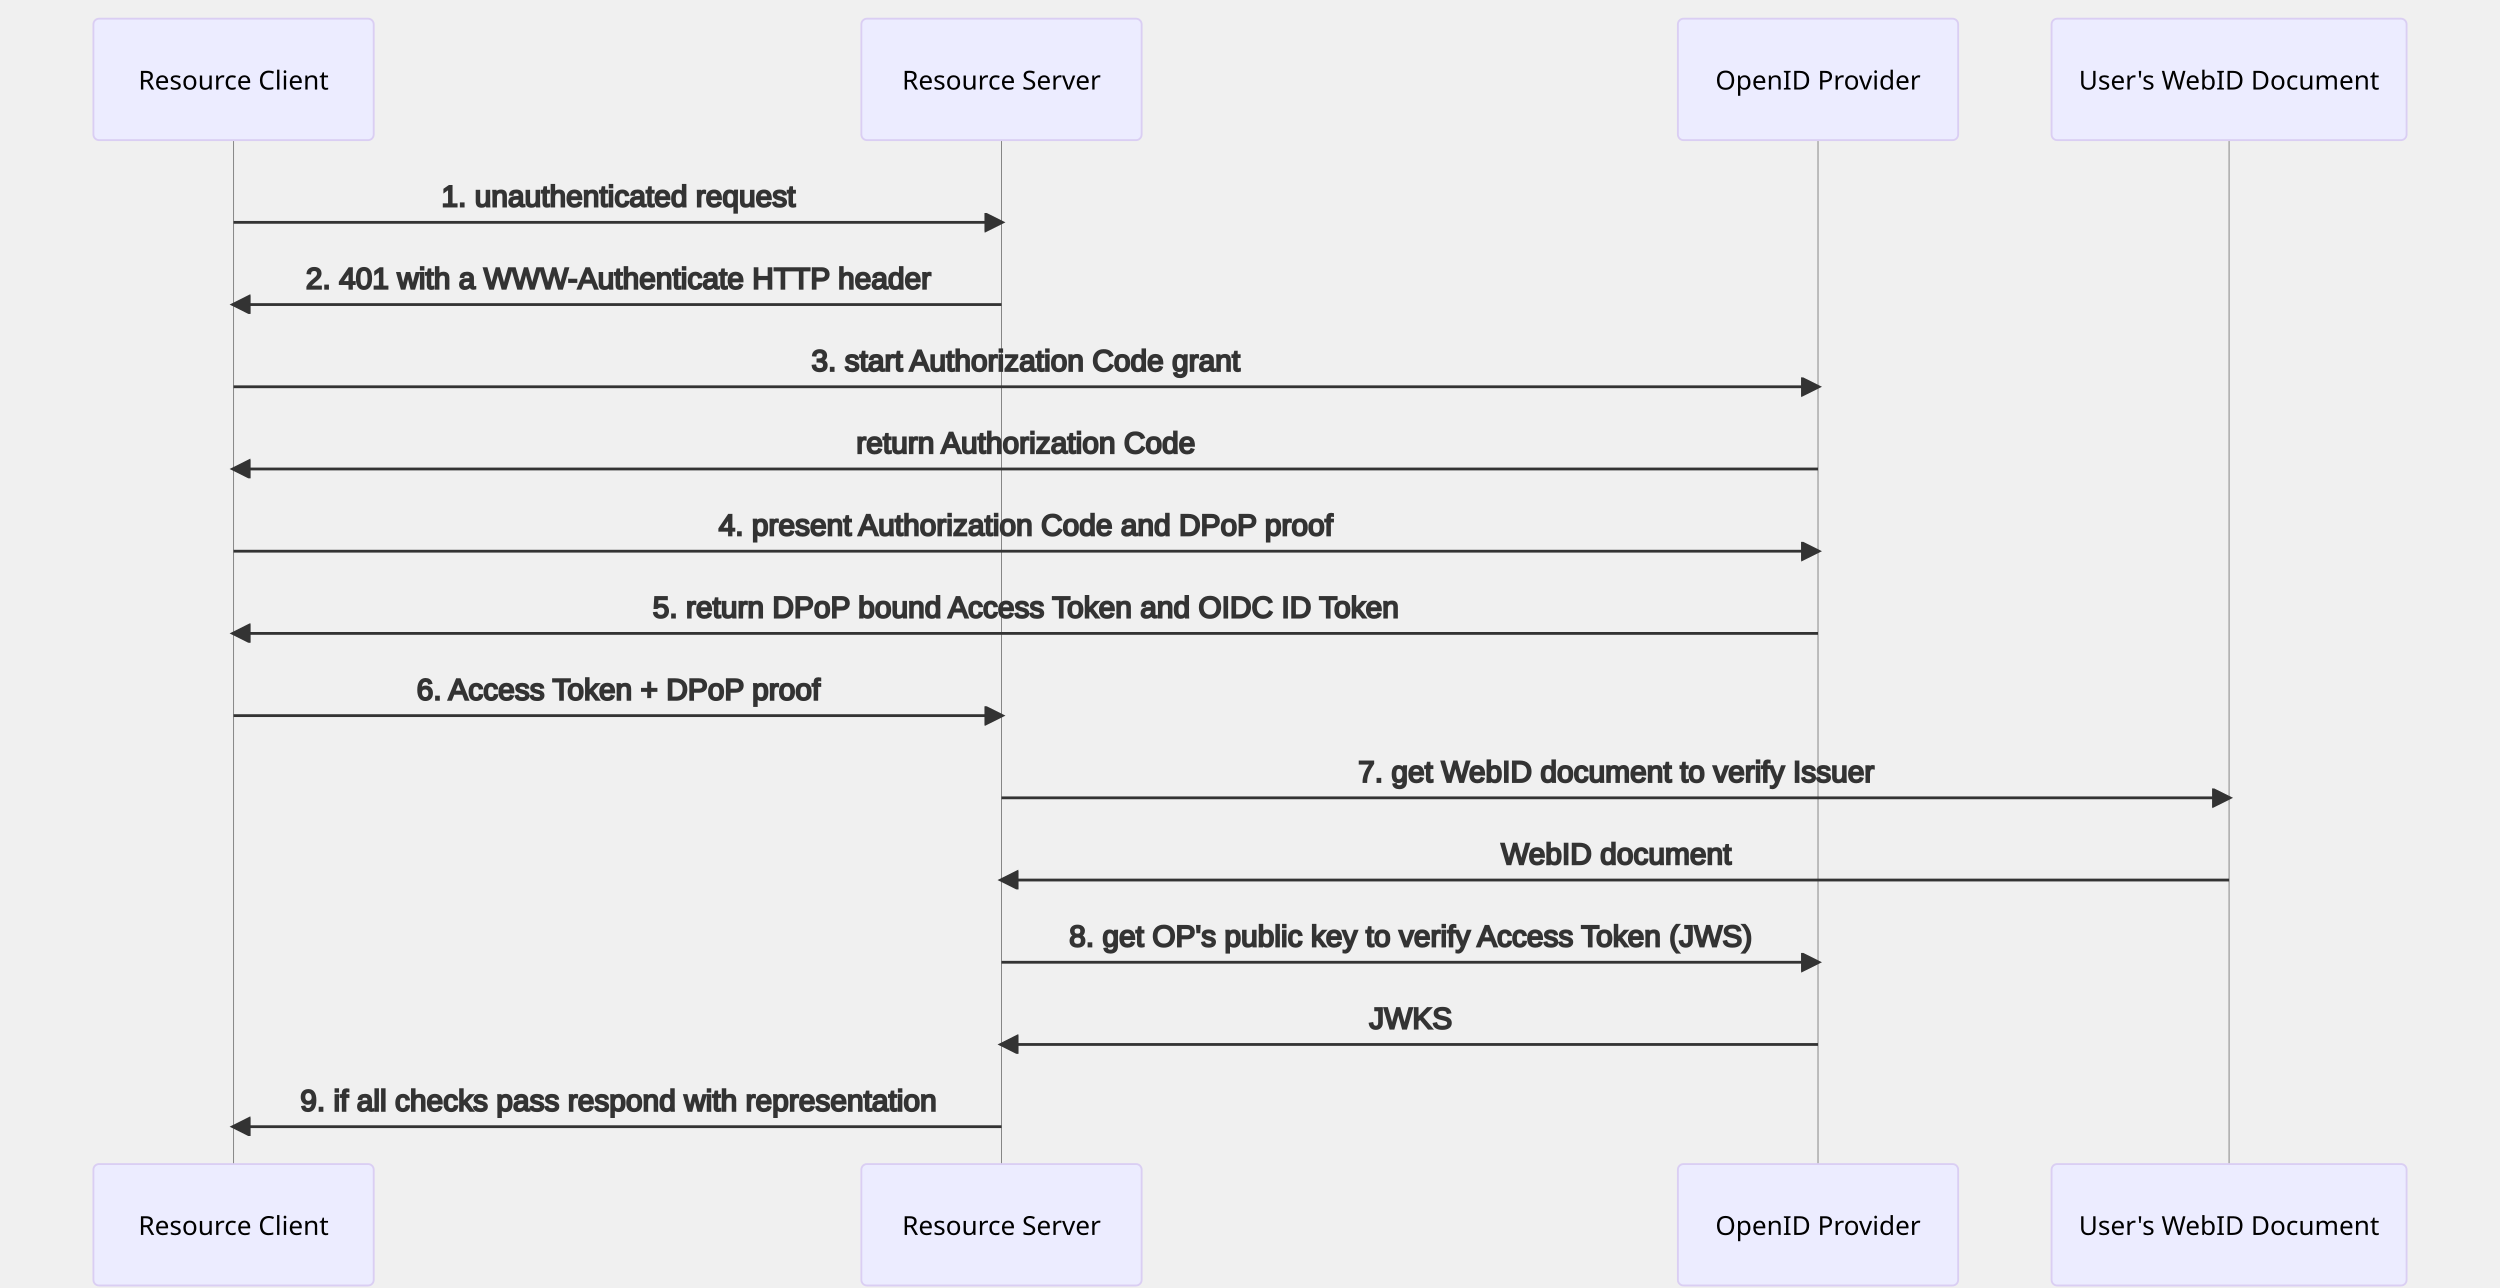
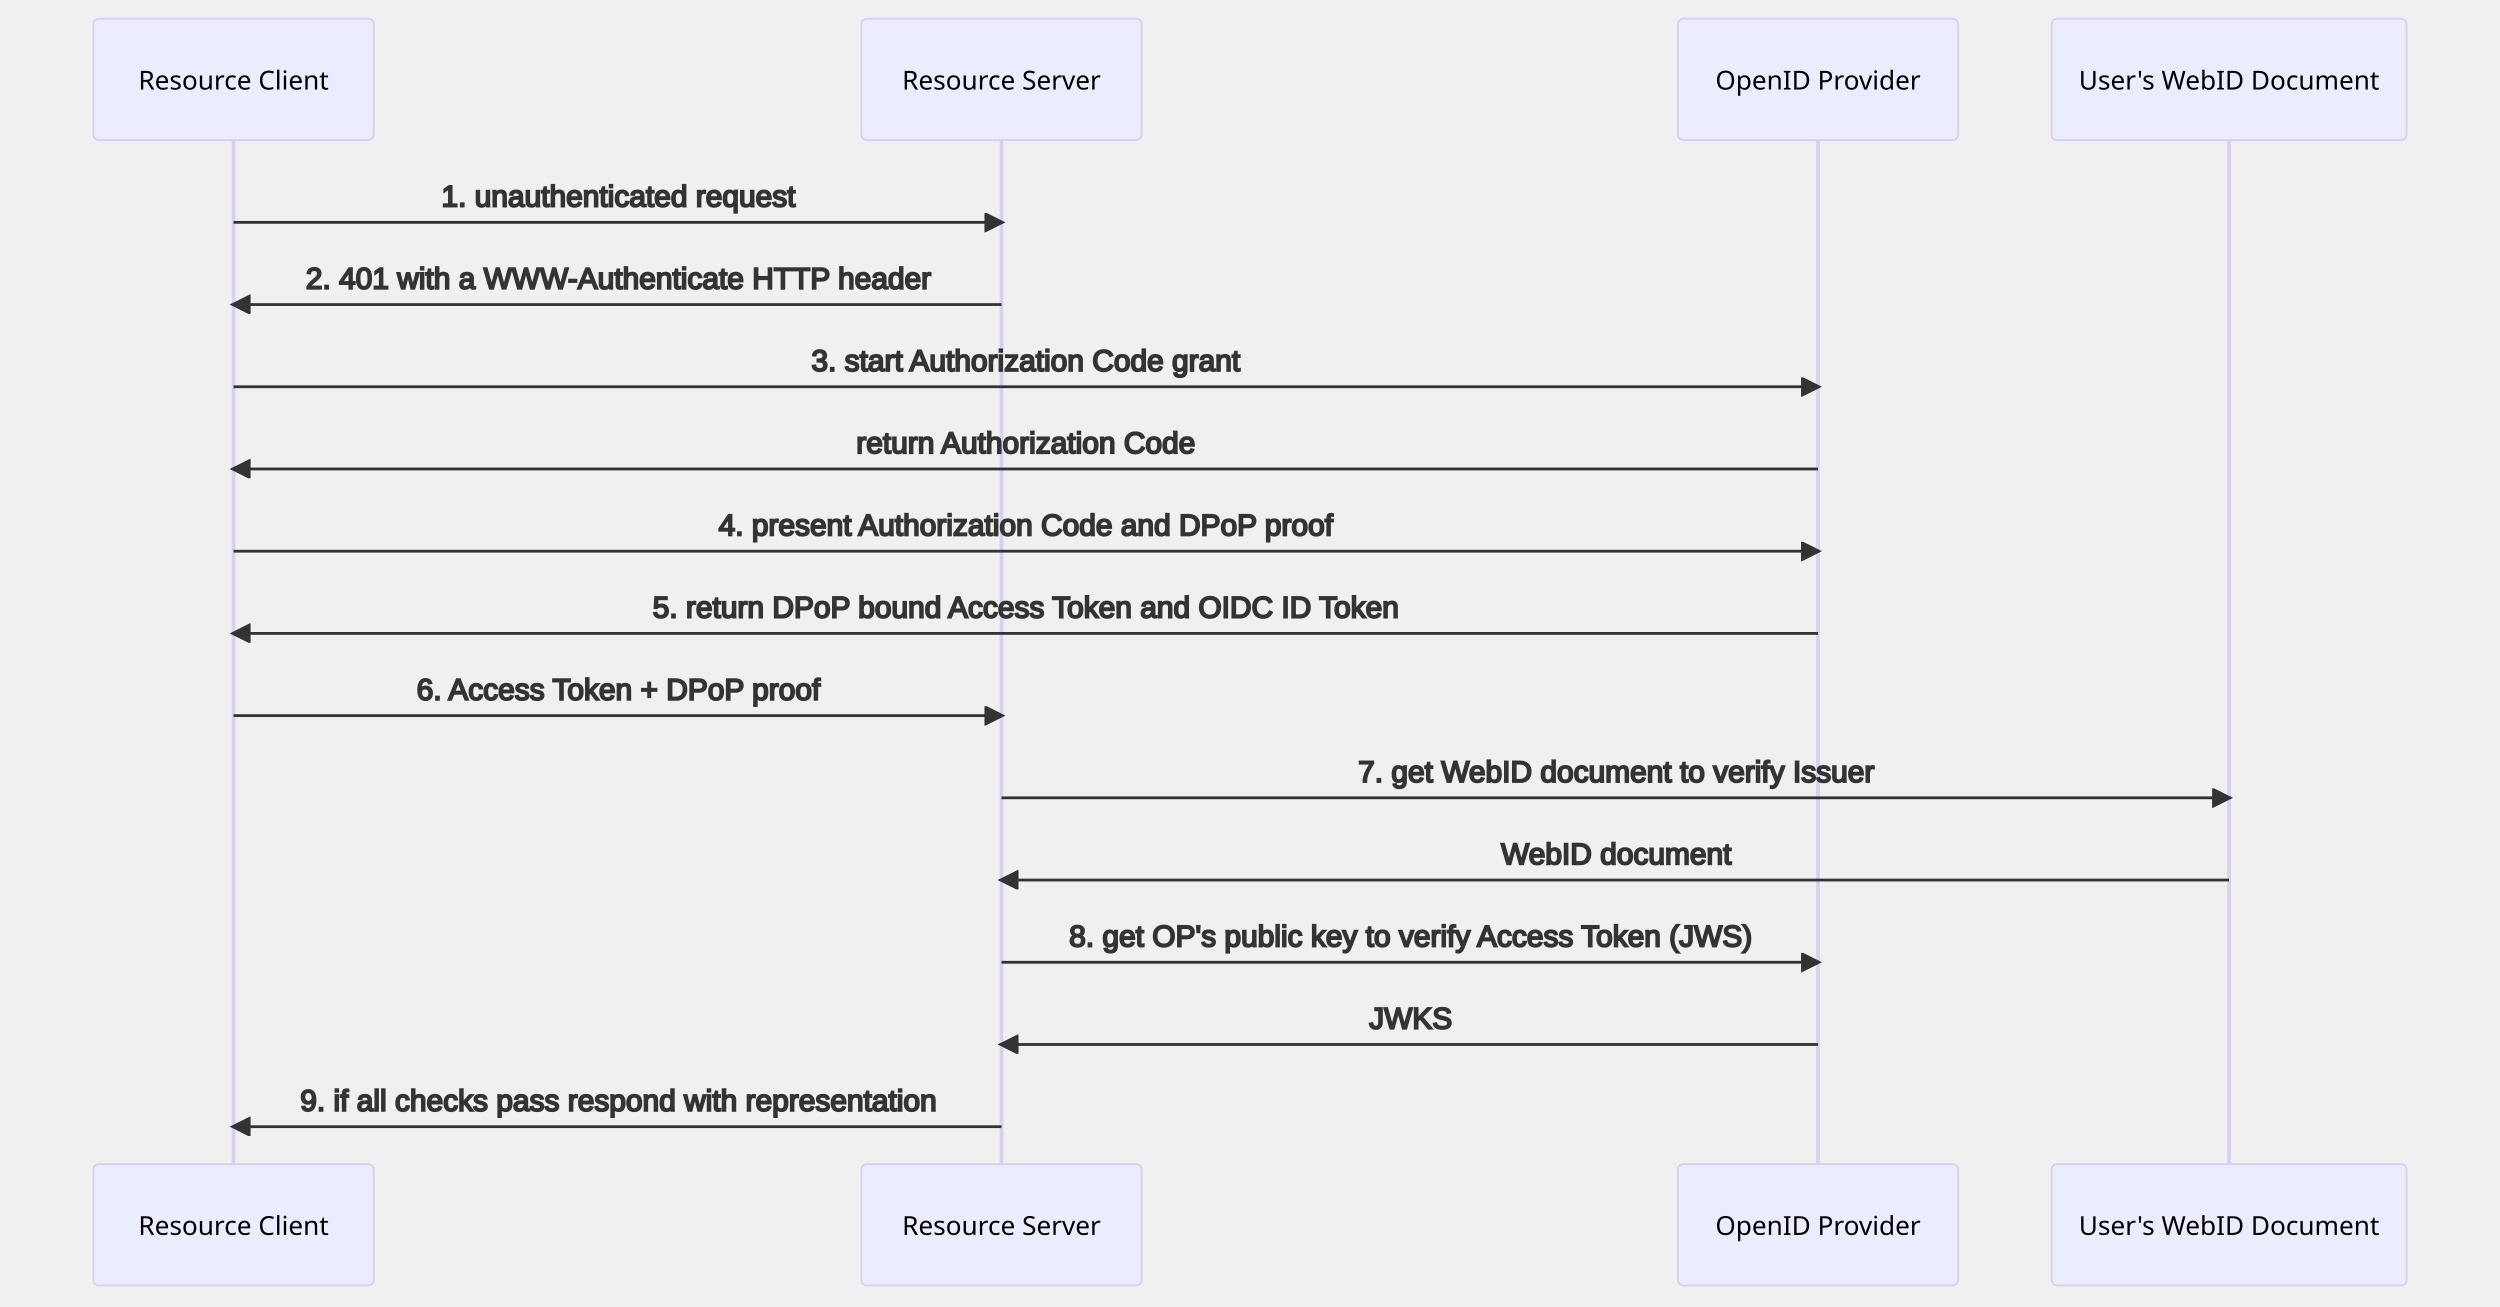
- <svg xmlns="http://www.w3.org/2000/svg" id="mermaid-1631544387215" width="100%" height="689" style="max-width: 1338px;" viewBox="-50 -10 1338 689">
-   <style>#mermaid-1631544387215 {font-family:"trebuchet ms",verdana,arial,sans-serif;font-size:16px;fill:#333;}#mermaid-1631544387215 .error-icon{fill:#552222;}#mermaid-1631544387215 .error-text{fill:#552222;stroke:#552222;}#mermaid-1631544387215 .edge-thickness-normal{stroke-width:2px;}#mermaid-1631544387215 .edge-thickness-thick{stroke-width:3.5px;}#mermaid-1631544387215 .edge-pattern-solid{stroke-dasharray:0;}#mermaid-1631544387215 .edge-pattern-dashed{stroke-dasharray:3;}#mermaid-1631544387215 .edge-pattern-dotted{stroke-dasharray:2;}#mermaid-1631544387215 .marker{fill:#333333;stroke:#333333;}#mermaid-1631544387215 .marker.cross{stroke:#333333;}#mermaid-1631544387215 svg{font-family:"trebuchet ms",verdana,arial,sans-serif;font-size:16px;}#mermaid-1631544387215 .actor{stroke:hsl(259.626, 59.777%, 87.902%);fill:#ECECFF;}#mermaid-1631544387215 text.actor&gt;tspan{fill:black;stroke:none;}#mermaid-1631544387215 .actor-line{stroke:grey;}#mermaid-1631544387215 .messageLine0{stroke-width:1.5;stroke-dasharray:none;stroke:#333;}#mermaid-1631544387215 .messageLine1{stroke-width:1.5;stroke-dasharray:2,2;stroke:#333;}#mermaid-1631544387215 #arrowhead path{fill:#333;stroke:#333;}#mermaid-1631544387215 .sequenceNumber{fill:white;}#mermaid-1631544387215 #sequencenumber{fill:#333;}#mermaid-1631544387215 #crosshead path{fill:#333;stroke:#333;}#mermaid-1631544387215 .messageText{fill:#333;stroke:#333;}#mermaid-1631544387215 .labelBox{stroke:hsl(259.626, 59.777%, 87.902%);fill:#ECECFF;}#mermaid-1631544387215 .labelText,#mermaid-1631544387215 .labelText&gt;tspan{fill:black;stroke:none;}#mermaid-1631544387215 .loopText,#mermaid-1631544387215 .loopText&gt;tspan{fill:black;stroke:none;}#mermaid-1631544387215 .loopLine{stroke-width:2px;stroke-dasharray:2,2;stroke:hsl(259.626, 59.777%, 87.902%);fill:hsl(259.626, 59.777%, 87.902%);}#mermaid-1631544387215 .note{stroke:#aaaa33;fill:#fff5ad;}#mermaid-1631544387215 .noteText,#mermaid-1631544387215 .noteText&gt;tspan{fill:black;stroke:none;}#mermaid-1631544387215 .activation0{fill:#f4f4f4;stroke:#666;}#mermaid-1631544387215 .activation1{fill:#f4f4f4;stroke:#666;}#mermaid-1631544387215 .activation2{fill:#f4f4f4;stroke:#666;}#mermaid-1631544387215 :root{--mermaid-font-family:"trebuchet ms",verdana,arial,sans-serif;}</style>
+ <svg xmlns="http://www.w3.org/2000/svg" id="mermaid-1633358193986" width="100%" height="699" style="max-width: 1338px;" viewBox="-50 -10 1338 699">
+   <style>#mermaid-1633358193986 {font-family:"trebuchet ms",verdana,arial,sans-serif;font-size:16px;fill:#333;}#mermaid-1633358193986 .error-icon{fill:#552222;}#mermaid-1633358193986 .error-text{fill:#552222;stroke:#552222;}#mermaid-1633358193986 .edge-thickness-normal{stroke-width:2px;}#mermaid-1633358193986 .edge-thickness-thick{stroke-width:3.5px;}#mermaid-1633358193986 .edge-pattern-solid{stroke-dasharray:0;}#mermaid-1633358193986 .edge-pattern-dashed{stroke-dasharray:3;}#mermaid-1633358193986 .edge-pattern-dotted{stroke-dasharray:2;}#mermaid-1633358193986 .marker{fill:#333333;stroke:#333333;}#mermaid-1633358193986 .marker.cross{stroke:#333333;}#mermaid-1633358193986 svg{font-family:"trebuchet ms",verdana,arial,sans-serif;font-size:16px;}#mermaid-1633358193986 .actor{stroke:hsl(259.626, 59.777%, 87.902%);fill:#ECECFF;}#mermaid-1633358193986 text.actor&gt;tspan{fill:black;stroke:none;}#mermaid-1633358193986 .actor-line{stroke:grey;}#mermaid-1633358193986 .messageLine0{stroke-width:1.5;stroke-dasharray:none;stroke:#333;}#mermaid-1633358193986 .messageLine1{stroke-width:1.5;stroke-dasharray:2,2;stroke:#333;}#mermaid-1633358193986 #arrowhead path{fill:#333;stroke:#333;}#mermaid-1633358193986 .sequenceNumber{fill:white;}#mermaid-1633358193986 #sequencenumber{fill:#333;}#mermaid-1633358193986 #crosshead path{fill:#333;stroke:#333;}#mermaid-1633358193986 .messageText{fill:#333;stroke:#333;}#mermaid-1633358193986 .labelBox{stroke:hsl(259.626, 59.777%, 87.902%);fill:#ECECFF;}#mermaid-1633358193986 .labelText,#mermaid-1633358193986 .labelText&gt;tspan{fill:black;stroke:none;}#mermaid-1633358193986 .loopText,#mermaid-1633358193986 .loopText&gt;tspan{fill:black;stroke:none;}#mermaid-1633358193986 .loopLine{stroke-width:2px;stroke-dasharray:2,2;stroke:hsl(259.626, 59.777%, 87.902%);fill:hsl(259.626, 59.777%, 87.902%);}#mermaid-1633358193986 .note{stroke:#aaaa33;fill:#fff5ad;}#mermaid-1633358193986 .noteText,#mermaid-1633358193986 .noteText&gt;tspan{fill:black;stroke:none;}#mermaid-1633358193986 .activation0{fill:#f4f4f4;stroke:#666;}#mermaid-1633358193986 .activation1{fill:#f4f4f4;stroke:#666;}#mermaid-1633358193986 .activation2{fill:#f4f4f4;stroke:#666;}#mermaid-1633358193986 .actor-man line{stroke:hsl(259.626, 59.777%, 87.902%);fill:#ECECFF;}#mermaid-1633358193986 .actor-man circle,#mermaid-1633358193986 line{stroke:hsl(259.626, 59.777%, 87.902%);fill:#ECECFF;stroke-width:2px;}#mermaid-1633358193986 :root{--mermaid-font-family:"trebuchet ms",verdana,arial,sans-serif;}</style>
  <g />
  <g>
-     <line id="actor0" x1="75" y1="5" x2="75" y2="678" class="actor-line" stroke-width="0.5px" stroke="#999" />
+     <line id="actor0" x1="75" y1="5" x2="75" y2="633" class="200" stroke-width="0.5px" stroke="#999" />
    <rect x="0" y="0" fill="#eaeaea" stroke="#666" width="150" height="65" rx="3" ry="3" class="actor" />
    <text x="75" y="32.5" dominant-baseline="central" alignment-baseline="central" class="actor" style="text-anchor: middle; font-size: 14px; font-weight: 400; font-family: Open-Sans, sans-serif;">
      <tspan x="75" dy="0">Resource Client</tspan>
    </text>
  </g>
  <g>
-     <line id="actor1" x1="486" y1="5" x2="486" y2="678" class="actor-line" stroke-width="0.5px" stroke="#999" />
+     <line id="actor1" x1="486" y1="5" x2="486" y2="633" class="200" stroke-width="0.5px" stroke="#999" />
    <rect x="411" y="0" fill="#eaeaea" stroke="#666" width="150" height="65" rx="3" ry="3" class="actor" />
    <text x="486" y="32.5" dominant-baseline="central" alignment-baseline="central" class="actor" style="text-anchor: middle; font-size: 14px; font-weight: 400; font-family: Open-Sans, sans-serif;">
      <tspan x="486" dy="0">Resource Server</tspan>
    </text>
  </g>
  <g>
-     <line id="actor2" x1="923" y1="5" x2="923" y2="678" class="actor-line" stroke-width="0.5px" stroke="#999" />
+     <line id="actor2" x1="923" y1="5" x2="923" y2="633" class="200" stroke-width="0.5px" stroke="#999" />
    <rect x="848" y="0" fill="#eaeaea" stroke="#666" width="150" height="65" rx="3" ry="3" class="actor" />
    <text x="923" y="32.5" dominant-baseline="central" alignment-baseline="central" class="actor" style="text-anchor: middle; font-size: 14px; font-weight: 400; font-family: Open-Sans, sans-serif;">
      <tspan x="923" dy="0">OpenID Provider</tspan>
    </text>
  </g>
  <g>
-     <line id="actor3" x1="1143" y1="5" x2="1143" y2="678" class="actor-line" stroke-width="0.5px" stroke="#999" />
+     <line id="actor3" x1="1143" y1="5" x2="1143" y2="633" class="200" stroke-width="0.5px" stroke="#999" />
    <rect x="1048" y="0" fill="#eaeaea" stroke="#666" width="190" height="65" rx="3" ry="3" class="actor" />
    <text x="1143" y="32.5" dominant-baseline="central" alignment-baseline="central" class="actor" style="text-anchor: middle; font-size: 14px; font-weight: 400; font-family: Open-Sans, sans-serif;">
      <tspan x="1143" dy="0">User's WebID Document</tspan>
    </text>
  </g>
  <defs>
    <marker id="arrowhead" refX="9" refY="5" markerUnits="userSpaceOnUse" markerWidth="12" markerHeight="12" orient="auto">
      <path d="M 0 0 L 10 5 L 0 10 z" />
    </marker>
  </defs>
  <defs>
    <marker id="crosshead" markerWidth="15" markerHeight="8" orient="auto" refX="16" refY="4">
      <path fill="black" stroke="#000000" stroke-width="1px" d="M 9,2 V 6 L16,4 Z" style="stroke-dasharray: 0, 0;" />
      <path fill="none" stroke="#000000" stroke-width="1px" d="M 0,1 L 6,7 M 6,1 L 0,7" style="stroke-dasharray: 0, 0;" />
    </marker>
  </defs>
  <defs>
    <marker id="filled-head" refX="18" refY="7" markerWidth="20" markerHeight="28" orient="auto">
      <path d="M 18,7 L9,13 L14,7 L9,1 Z" />
    </marker>
  </defs>
  <defs>
    <marker id="sequencenumber" refX="15" refY="15" markerWidth="60" markerHeight="40" orient="auto">
      <circle cx="15" cy="15" r="6" />
    </marker>
  </defs>
  <text x="281" y="80" text-anchor="middle" dominant-baseline="middle" alignment-baseline="middle" class="messageText" dy="1em" style="font-family: &quot;trebuchet ms&quot;, verdana, arial, sans-serif; font-size: 16px; font-weight: 400;">1. unauthenticated request</text>
  <line x1="75" y1="109" x2="486" y2="109" class="messageLine0" stroke-width="2" stroke="none" marker-end="url(#arrowhead)" style="fill: none;" />
  <text x="281" y="124" text-anchor="middle" dominant-baseline="middle" alignment-baseline="middle" class="messageText" dy="1em" style="font-family: &quot;trebuchet ms&quot;, verdana, arial, sans-serif; font-size: 16px; font-weight: 400;">2. 401 with a WWW-Authenticate HTTP header</text>
  <line x1="486" y1="153" x2="75" y2="153" class="messageLine0" stroke-width="2" stroke="none" marker-end="url(#arrowhead)" style="fill: none;" />
  <text x="499" y="168" text-anchor="middle" dominant-baseline="middle" alignment-baseline="middle" class="messageText" dy="1em" style="font-family: &quot;trebuchet ms&quot;, verdana, arial, sans-serif; font-size: 16px; font-weight: 400;">3. start Authorization Code grant</text>
  <line x1="75" y1="197" x2="923" y2="197" class="messageLine0" stroke-width="2" stroke="none" marker-end="url(#arrowhead)" style="fill: none;" />
  <text x="499" y="212" text-anchor="middle" dominant-baseline="middle" alignment-baseline="middle" class="messageText" dy="1em" style="font-family: &quot;trebuchet ms&quot;, verdana, arial, sans-serif; font-size: 16px; font-weight: 400;">return Authorization Code</text>
  <line x1="923" y1="241" x2="75" y2="241" class="messageLine0" stroke-width="2" stroke="none" marker-end="url(#arrowhead)" style="fill: none;" />
  <text x="499" y="256" text-anchor="middle" dominant-baseline="middle" alignment-baseline="middle" class="messageText" dy="1em" style="font-family: &quot;trebuchet ms&quot;, verdana, arial, sans-serif; font-size: 16px; font-weight: 400;">4. present Authorization Code and DPoP proof</text>
  <line x1="75" y1="285" x2="923" y2="285" class="messageLine0" stroke-width="2" stroke="none" marker-end="url(#arrowhead)" style="fill: none;" />
  <text x="499" y="300" text-anchor="middle" dominant-baseline="middle" alignment-baseline="middle" class="messageText" dy="1em" style="font-family: &quot;trebuchet ms&quot;, verdana, arial, sans-serif; font-size: 16px; font-weight: 400;">5. return DPoP bound Access Token and OIDC ID Token</text>
  <line x1="923" y1="329" x2="75" y2="329" class="messageLine0" stroke-width="2" stroke="none" marker-end="url(#arrowhead)" style="fill: none;" />
  <text x="281" y="344" text-anchor="middle" dominant-baseline="middle" alignment-baseline="middle" class="messageText" dy="1em" style="font-family: &quot;trebuchet ms&quot;, verdana, arial, sans-serif; font-size: 16px; font-weight: 400;">6. Access Token + DPoP proof</text>
  <line x1="75" y1="373" x2="486" y2="373" class="messageLine0" stroke-width="2" stroke="none" marker-end="url(#arrowhead)" style="fill: none;" />
  <text x="815" y="388" text-anchor="middle" dominant-baseline="middle" alignment-baseline="middle" class="messageText" dy="1em" style="font-family: &quot;trebuchet ms&quot;, verdana, arial, sans-serif; font-size: 16px; font-weight: 400;">7. get WebID document to verify Issuer</text>
  <line x1="486" y1="417" x2="1143" y2="417" class="messageLine0" stroke-width="2" stroke="none" marker-end="url(#arrowhead)" style="fill: none;" />
  <text x="815" y="432" text-anchor="middle" dominant-baseline="middle" alignment-baseline="middle" class="messageText" dy="1em" style="font-family: &quot;trebuchet ms&quot;, verdana, arial, sans-serif; font-size: 16px; font-weight: 400;">WebID document</text>
  <line x1="1143" y1="461" x2="486" y2="461" class="messageLine0" stroke-width="2" stroke="none" marker-end="url(#arrowhead)" style="fill: none;" />
  <text x="705" y="476" text-anchor="middle" dominant-baseline="middle" alignment-baseline="middle" class="messageText" dy="1em" style="font-family: &quot;trebuchet ms&quot;, verdana, arial, sans-serif; font-size: 16px; font-weight: 400;">8. get OP's public key to verify Access Token (JWS)</text>
  <line x1="486" y1="505" x2="923" y2="505" class="messageLine0" stroke-width="2" stroke="none" marker-end="url(#arrowhead)" style="fill: none;" />
  <text x="705" y="520" text-anchor="middle" dominant-baseline="middle" alignment-baseline="middle" class="messageText" dy="1em" style="font-family: &quot;trebuchet ms&quot;, verdana, arial, sans-serif; font-size: 16px; font-weight: 400;">JWKS</text>
  <line x1="923" y1="549" x2="486" y2="549" class="messageLine0" stroke-width="2" stroke="none" marker-end="url(#arrowhead)" style="fill: none;" />
  <text x="281" y="564" text-anchor="middle" dominant-baseline="middle" alignment-baseline="middle" class="messageText" dy="1em" style="font-family: &quot;trebuchet ms&quot;, verdana, arial, sans-serif; font-size: 16px; font-weight: 400;">9. if all checks pass respond with representation</text>
  <line x1="486" y1="593" x2="75" y2="593" class="messageLine0" stroke-width="2" stroke="none" marker-end="url(#arrowhead)" style="fill: none;" />
  <g>
    <rect x="0" y="613" fill="#eaeaea" stroke="#666" width="150" height="65" rx="3" ry="3" class="actor" />
    <text x="75" y="645.5" dominant-baseline="central" alignment-baseline="central" class="actor" style="text-anchor: middle; font-size: 14px; font-weight: 400; font-family: Open-Sans, sans-serif;">
      <tspan x="75" dy="0">Resource Client</tspan>
    </text>
  </g>
  <g>
    <rect x="411" y="613" fill="#eaeaea" stroke="#666" width="150" height="65" rx="3" ry="3" class="actor" />
    <text x="486" y="645.5" dominant-baseline="central" alignment-baseline="central" class="actor" style="text-anchor: middle; font-size: 14px; font-weight: 400; font-family: Open-Sans, sans-serif;">
      <tspan x="486" dy="0">Resource Server</tspan>
    </text>
  </g>
  <g>
    <rect x="848" y="613" fill="#eaeaea" stroke="#666" width="150" height="65" rx="3" ry="3" class="actor" />
    <text x="923" y="645.5" dominant-baseline="central" alignment-baseline="central" class="actor" style="text-anchor: middle; font-size: 14px; font-weight: 400; font-family: Open-Sans, sans-serif;">
      <tspan x="923" dy="0">OpenID Provider</tspan>
    </text>
  </g>
  <g>
    <rect x="1048" y="613" fill="#eaeaea" stroke="#666" width="190" height="65" rx="3" ry="3" class="actor" />
    <text x="1143" y="645.5" dominant-baseline="central" alignment-baseline="central" class="actor" style="text-anchor: middle; font-size: 14px; font-weight: 400; font-family: Open-Sans, sans-serif;">
      <tspan x="1143" dy="0">User's WebID Document</tspan>
    </text>
  </g>
</svg>
